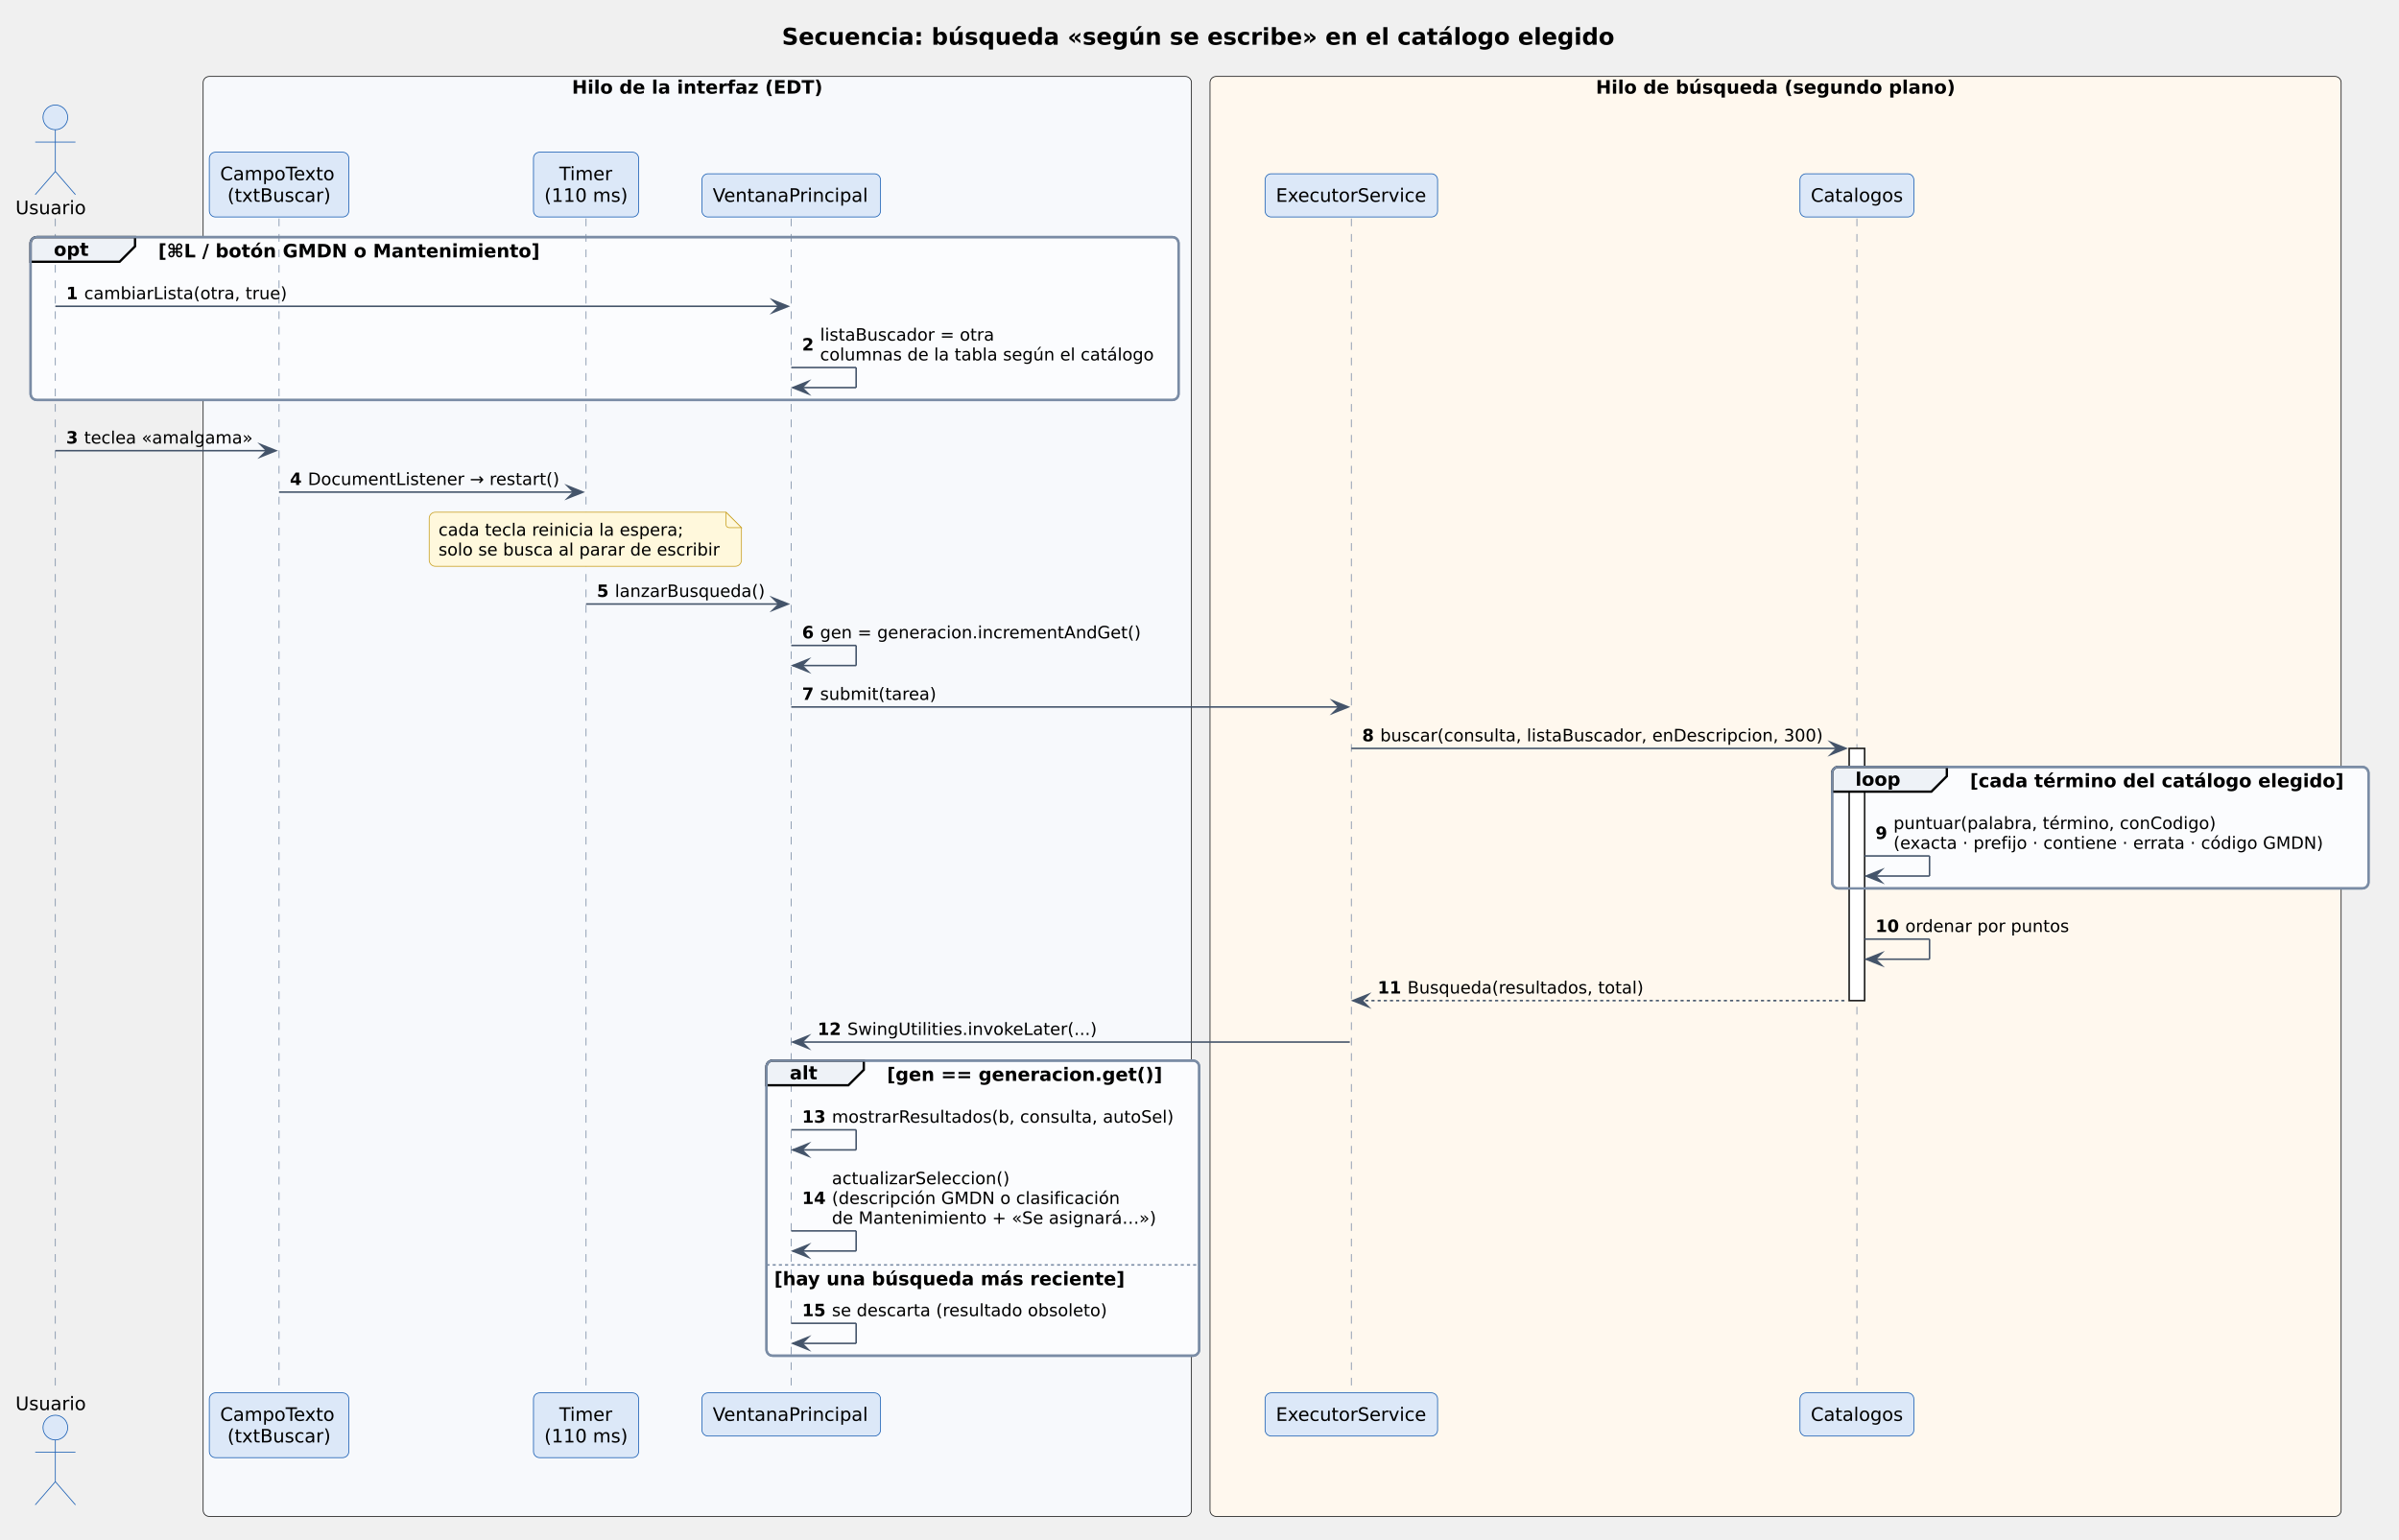
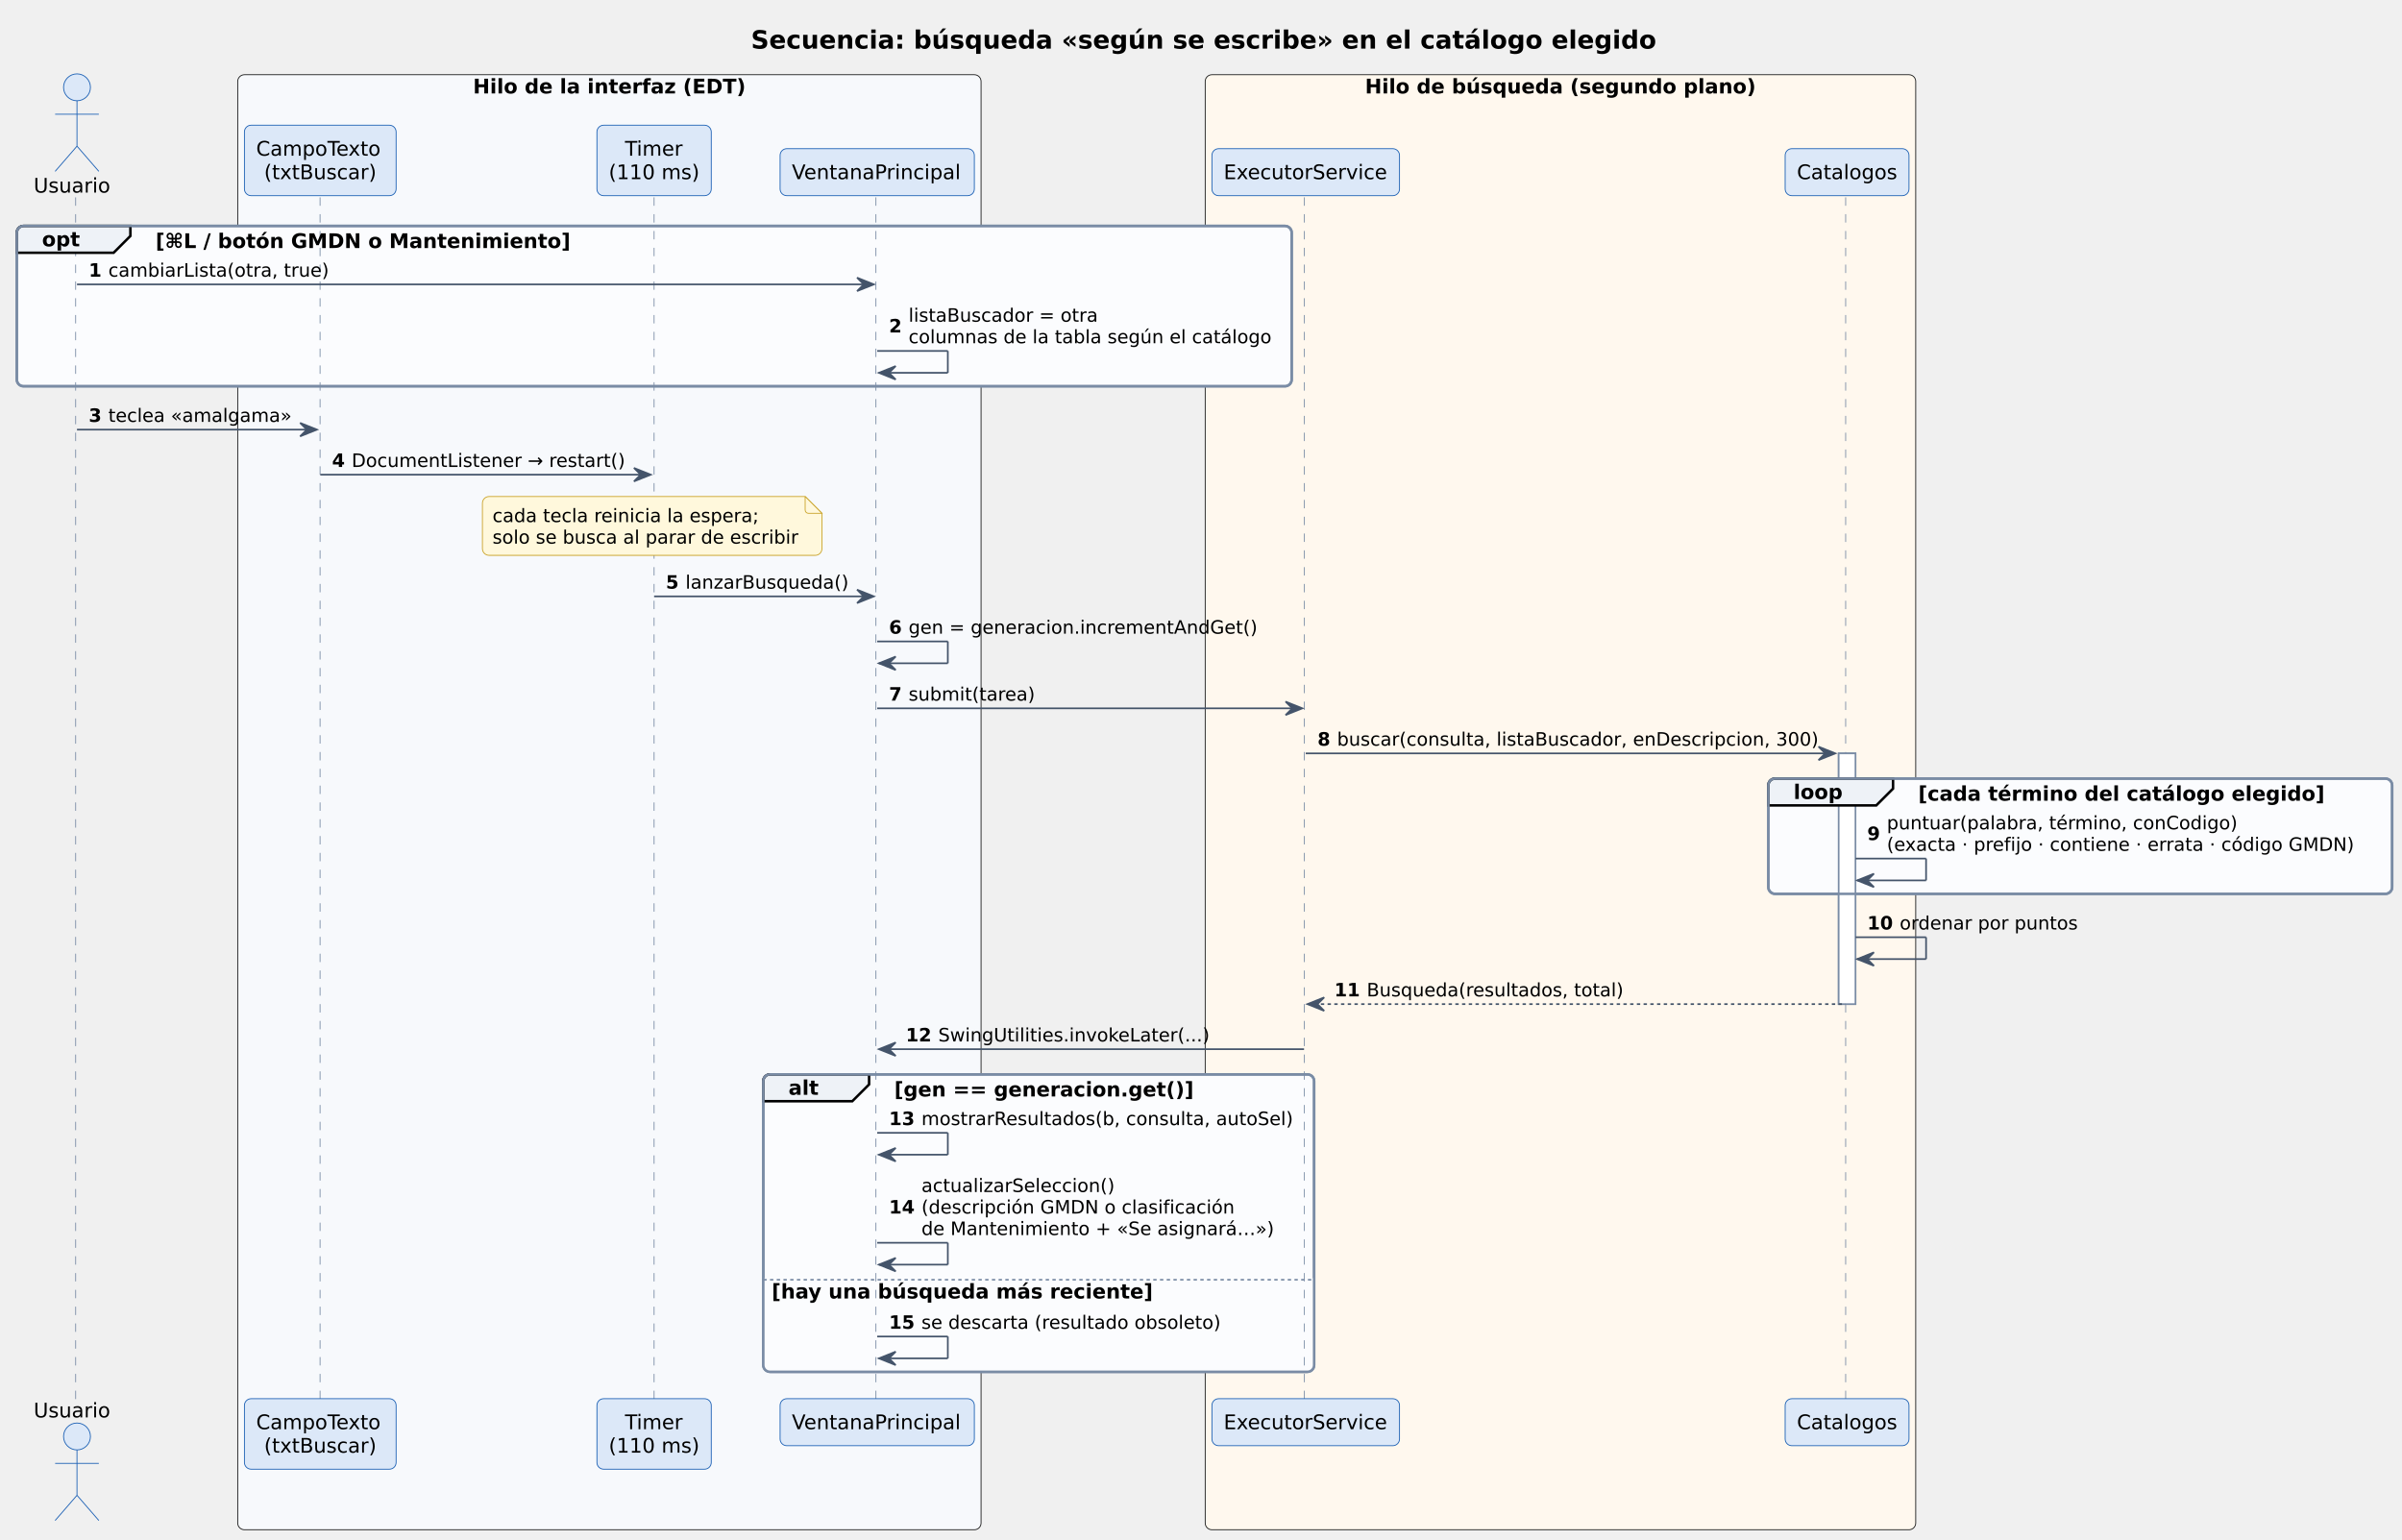
- <svg xmlns="http://www.w3.org/2000/svg" version="1.1" data-diagram-type="SEQUENCE" style="width:1552px;height:996px;background:#FFFFFF;" width="1552px" height="996px" viewBox="0 0 1552 996" zoomAndPan="magnify" preserveAspectRatio="none" contentStyleType="text/css">
+ <svg xmlns="http://www.w3.org/2000/svg" contentStyleType="text/css" data-diagram-type="SEQUENCE" height="916px" preserveAspectRatio="none" style="width:1429px;height:916px;background:#FFFFFF;" version="1.1" viewBox="0 0 1429 916" width="1429px" zoomAndPan="magnify">
  <defs />
-   <g font-family="sans-serif" lengthAdjust="spacing">
-     <g class="title" data-source-line="2">
-       <text x="505.824" y="28.923" fill="#000" font-size="15" textLength="538.616" font-weight="700" font-family="'DejaVu Sans'">Secuencia: búsqueda «según se escribe» en el catálogo elegido</text>
-     </g>
-     <rect x="131.416" y="49.461" width="639.384" height="931.68" fill="#F7F9FC" style="stroke:#181818;stroke-width:0.5;" rx="4" ry="4" />
-     <text x="369.994" y="60.6" fill="#000" font-size="12" textLength="162.229" font-weight="700" font-family="'DejaVu Sans'">Hilo de la interfaz (EDT)</text>
-     <rect x="782.8" y="49.461" width="731.765" height="931.68" fill="#FFF8EE" style="stroke:#181818;stroke-width:0.5;" rx="4" ry="4" />
-     <text x="1032.415" y="60.6" fill="#000" font-size="12" textLength="232.535" font-weight="700" font-family="'DejaVu Sans'">Hilo de búsqueda (segundo plano)</text>
-     <rect x="19.802" y="153.398" width="742.64" height="105.383" fill="#FBFCFE" style="stroke:#FBFCFE;stroke-width:1;" rx="4" ry="4" />
-     <rect x="19.802" y="153.398" width="742.64" height="105.383" fill="none" style="stroke:#7A8CA5;stroke-width:1.5;" rx="4" ry="4" />
-     <rect x="1185.291" y="496.219" width="346.973" height="78.578" fill="#FBFCFE" style="stroke:#FBFCFE;stroke-width:1;" rx="4" ry="4" />
-     <rect x="1185.291" y="496.219" width="346.973" height="78.578" fill="none" style="stroke:#7A8CA5;stroke-width:1.5;" rx="4" ry="4" />
-     <rect x="495.875" y="686.211" width="279.924" height="190.961" fill="#FBFCFE" style="stroke:#FBFCFE;stroke-width:1;" rx="4" ry="4" />
-     <rect x="495.875" y="686.211" width="279.924" height="190.961" fill="none" style="stroke:#7A8CA5;stroke-width:1.5;" rx="4" ry="4" />
-     <g>
-       <rect x="32.302" y="141.398" width="8" height="759.773" fill="#000" fill-opacity="0" />
-       <line x1="35.802" y1="141.398" x2="35.802" y2="901.172" style="stroke:#7A8CA5;stroke-width:0.5;stroke-dasharray:5,5;" />
-     </g>
-     <g>
-       <rect x="177.037" y="141.398" width="8" height="759.773" fill="#000" fill-opacity="0" />
-       <line x1="180.537" y1="141.398" x2="180.537" y2="901.172" style="stroke:#7A8CA5;stroke-width:0.5;stroke-dasharray:5,5;" />
-     </g>
-     <g>
-       <rect x="375.639" y="141.398" width="8" height="759.773" fill="#000" fill-opacity="0" />
-       <line x1="379.139" y1="141.398" x2="379.139" y2="901.172" style="stroke:#7A8CA5;stroke-width:0.5;stroke-dasharray:5,5;" />
-     </g>
-     <g>
-       <rect x="508.375" y="141.398" width="8" height="759.773" fill="#000" fill-opacity="0" />
-       <line x1="511.875" y1="141.398" x2="511.875" y2="901.172" style="stroke:#7A8CA5;stroke-width:0.5;stroke-dasharray:5,5;" />
-     </g>
-     <g>
-       <rect x="870.729" y="141.398" width="8" height="759.773" fill="#000" fill-opacity="0" />
-       <line x1="874.229" y1="141.398" x2="874.229" y2="901.172" style="stroke:#7A8CA5;stroke-width:0.5;stroke-dasharray:5,5;" />
-     </g>
-     <g>
-       <rect x="1197.791" y="141.398" width="8" height="759.773" fill="#000" fill-opacity="0" />
-       <line x1="1201.291" y1="141.398" x2="1201.291" y2="901.172" style="stroke:#7A8CA5;stroke-width:0.5;stroke-dasharray:5,5;" />
-     </g>
-     <g>
-       <rect x="1196.291" y="484.219" width="10" height="163.188" fill="#FFF" style="stroke:#181818;stroke-width:1;" />
-     </g>
-     <text x="10" y="138.568" fill="#000" font-size="12" textLength="45.604" font-family="'DejaVu Sans'">Usuario</text>
-     <ellipse cx="35.802" cy="75.93" rx="8" ry="8" fill="#DCE8F8" style="stroke:#1A5FB4;stroke-width:0.5;" />
-     <path d="M35.802,83.93 L35.802,110.93 M22.802,91.93 L48.802,91.93 M35.802,110.93 L22.802,125.93 M35.802,110.93 L48.802,125.93" style="stroke:#1A5FB4;stroke-width:0.5;" fill="none" />
-     <rect x="135.416" y="98.461" width="90.242" height="41.938" fill="#DCE8F8" style="stroke:#1A5FB4;stroke-width:0.5;" rx="4" ry="4" />
-     <text x="142.416" y="116.6" fill="#000" font-size="12" textLength="76.242" font-family="'DejaVu Sans'">CampoTexto</text>
-     <text x="147.112" y="130.568" fill="#000" font-size="12" textLength="66.85" font-family="'DejaVu Sans'">(txtBuscar)</text>
-     <rect x="345.127" y="98.461" width="68.023" height="41.938" fill="#DCE8F8" style="stroke:#1A5FB4;stroke-width:0.5;" rx="4" ry="4" />
-     <text x="361.804" y="116.6" fill="#000" font-size="12" textLength="34.67" font-family="'DejaVu Sans'">Timer</text>
-     <text x="352.127" y="130.568" fill="#000" font-size="12" textLength="54.023" font-family="'DejaVu Sans'">(110 ms)</text>
-     <rect x="454.095" y="112.43" width="115.561" height="27.969" fill="#DCE8F8" style="stroke:#1A5FB4;stroke-width:0.5;" rx="4" ry="4" />
-     <text x="461.095" y="130.568" fill="#000" font-size="12" textLength="101.561" font-family="'DejaVu Sans'">VentanaPrincipal</text>
-     <rect x="818.429" y="112.43" width="111.6" height="27.969" fill="#DCE8F8" style="stroke:#1A5FB4;stroke-width:0.5;" rx="4" ry="4" />
-     <text x="825.429" y="130.568" fill="#000" font-size="12" textLength="97.6" font-family="'DejaVu Sans'">ExecutorService</text>
-     <rect x="1164.452" y="112.43" width="73.678" height="27.969" fill="#DCE8F8" style="stroke:#1A5FB4;stroke-width:0.5;" rx="4" ry="4" />
-     <text x="1171.452" y="130.568" fill="#000" font-size="12" textLength="59.678" font-family="'DejaVu Sans'">Catalogos</text>
-     <text x="10" y="912.311" fill="#000" font-size="12" textLength="45.604" font-family="'DejaVu Sans'">Usuario</text>
-     <ellipse cx="35.802" cy="923.641" rx="8" ry="8" fill="#DCE8F8" style="stroke:#1A5FB4;stroke-width:0.5;" />
-     <path d="M35.802,931.641 L35.802,958.641 M22.802,939.641 L48.802,939.641 M35.802,958.641 L22.802,973.641 M35.802,958.641 L48.802,973.641" style="stroke:#1A5FB4;stroke-width:0.5;" fill="none" />
-     <rect x="135.416" y="901.172" width="90.242" height="41.938" fill="#DCE8F8" style="stroke:#1A5FB4;stroke-width:0.5;" rx="4" ry="4" />
-     <text x="142.416" y="919.311" fill="#000" font-size="12" textLength="76.242" font-family="'DejaVu Sans'">CampoTexto</text>
-     <text x="147.112" y="933.279" fill="#000" font-size="12" textLength="66.85" font-family="'DejaVu Sans'">(txtBuscar)</text>
-     <rect x="345.127" y="901.172" width="68.023" height="41.938" fill="#DCE8F8" style="stroke:#1A5FB4;stroke-width:0.5;" rx="4" ry="4" />
-     <text x="361.804" y="919.311" fill="#000" font-size="12" textLength="34.67" font-family="'DejaVu Sans'">Timer</text>
-     <text x="352.127" y="933.279" fill="#000" font-size="12" textLength="54.023" font-family="'DejaVu Sans'">(110 ms)</text>
-     <rect x="454.095" y="901.172" width="115.561" height="27.969" fill="#DCE8F8" style="stroke:#1A5FB4;stroke-width:0.5;" rx="4" ry="4" />
-     <text x="461.095" y="919.311" fill="#000" font-size="12" textLength="101.561" font-family="'DejaVu Sans'">VentanaPrincipal</text>
-     <rect x="818.429" y="901.172" width="111.6" height="27.969" fill="#DCE8F8" style="stroke:#1A5FB4;stroke-width:0.5;" rx="4" ry="4" />
-     <text x="825.429" y="919.311" fill="#000" font-size="12" textLength="97.6" font-family="'DejaVu Sans'">ExecutorService</text>
-     <rect x="1164.452" y="901.172" width="73.678" height="27.969" fill="#DCE8F8" style="stroke:#1A5FB4;stroke-width:0.5;" rx="4" ry="4" />
-     <text x="1171.452" y="919.311" fill="#000" font-size="12" textLength="59.678" font-family="'DejaVu Sans'">Catalogos</text>
-     <path d="M23.802,153.398 L87.372,153.398 L87.372,159.367 L77.372,169.367 L19.802,169.367 L19.802,157.398 A4,4 0 0 1 23.802,153.398" style="stroke:#000;stroke-width:1.5;" fill="#EEF2F7" />
-     <rect x="19.802" y="153.398" width="742.64" height="105.383" fill="none" style="stroke:#7A8CA5;stroke-width:1.5;" rx="4" ry="4" />
-     <text x="34.802" y="165.537" fill="#000" font-size="12" textLength="22.57" font-weight="700" font-family="'DejaVu Sans'">opt</text>
-     <text x="102.372" y="166.537" fill="#000" font-size="12" textLength="246.809" font-weight="700" font-family="'DejaVu Sans'">[⌘L / botón GMDN o Mantenimiento]</text>
-     <polygon points="499.875,194.172,509.875,198.172,499.875,202.172,503.875,198.172" fill="#44546A" style="stroke:#44546A;stroke-width:1;stroke-linejoin:miter;stroke-miterlimit:10;" />
-     <line x1="35.802" y1="198.172" x2="505.875" y2="198.172" style="stroke:#44546A;stroke-width:1;" />
-     <text x="42.802" y="193.578" fill="#000" font-size="11" font-weight="700" font-family="'DejaVu Sans'">1</text>
-     <text x="54.456" y="193.578" fill="#000" font-size="11" textLength="131.232" font-family="'DejaVu Sans'">cambiarLista(otra, true)</text>
-     <line x1="511.875" y1="237.781" x2="553.875" y2="237.781" style="stroke:#44546A;stroke-width:1;" />
-     <line x1="553.875" y1="237.781" x2="553.875" y2="250.781" style="stroke:#44546A;stroke-width:1;" />
-     <line x1="512.875" y1="250.781" x2="553.875" y2="250.781" style="stroke:#44546A;stroke-width:1;" />
-     <polygon points="522.875,246.781,512.875,250.781,522.875,254.781,518.875,250.781" fill="#44546A" style="stroke:#44546A;stroke-width:1;stroke-linejoin:miter;stroke-miterlimit:10;" />
-     <text x="518.875" y="226.785" fill="#000" font-size="11" font-weight="700" font-family="'DejaVu Sans'">2</text>
-     <text x="530.529" y="220.382" fill="#000" font-size="11" textLength="112.686" font-family="'DejaVu Sans'">listaBuscador = otra</text>
-     <text x="530.529" y="233.187" fill="#000" font-size="11" textLength="215.913" font-family="'DejaVu Sans'">columnas de la tabla según el catálogo</text>
-     <polygon points="168.537,287.586,178.537,291.586,168.537,295.586,172.537,291.586" fill="#44546A" style="stroke:#44546A;stroke-width:1;stroke-linejoin:miter;stroke-miterlimit:10;" />
-     <line x1="35.802" y1="291.586" x2="174.537" y2="291.586" style="stroke:#44546A;stroke-width:1;" />
-     <text x="42.802" y="286.992" fill="#000" font-size="11" font-weight="700" font-family="'DejaVu Sans'">3</text>
-     <text x="54.456" y="286.992" fill="#000" font-size="11" textLength="109.082" font-family="'DejaVu Sans'">teclea «amalgama»</text>
-     <polygon points="367.139,314.391,377.139,318.391,367.139,322.391,371.139,318.391" fill="#44546A" style="stroke:#44546A;stroke-width:1;stroke-linejoin:miter;stroke-miterlimit:10;" />
-     <line x1="180.537" y1="318.391" x2="373.139" y2="318.391" style="stroke:#44546A;stroke-width:1;" />
-     <text x="187.537" y="313.796" fill="#000" font-size="11" font-weight="700" font-family="'DejaVu Sans'">4</text>
-     <text x="199.191" y="313.796" fill="#000" font-size="11" textLength="162.948" font-family="'DejaVu Sans'">DocumentListener → restart()</text>
-     <path d="M277.669,335.391 L277.669,362.391 A4,4 0 0 0 281.669,366.391 L475.669,366.391 A4,4 0 0 0 479.669,362.391 L479.669,341.391 L469.669,331.391 L281.669,331.391 A4,4 0 0 0 277.669,335.391" style="stroke:#C9A227;stroke-width:0.5;" fill="#FFF8DC" />
-     <path d="M469.669,331.391 L469.669,339.391 A2,2 0 0 0 471.669,341.391 L479.669,341.391 L469.669,331.391" style="stroke:#C9A227;stroke-width:0.5;" fill="#FFF8DC" />
-     <text x="283.669" y="346.601" fill="#000" font-size="11" textLength="158.657" font-family="'DejaVu Sans'">cada tecla reinicia la espera;</text>
-     <text x="283.669" y="359.406" fill="#000" font-size="11" textLength="181.94" font-family="'DejaVu Sans'">solo se busca al parar de escribir</text>
-     <polygon points="499.875,386.805,509.875,390.805,499.875,394.805,503.875,390.805" fill="#44546A" style="stroke:#44546A;stroke-width:1;stroke-linejoin:miter;stroke-miterlimit:10;" />
-     <line x1="379.139" y1="390.805" x2="505.875" y2="390.805" style="stroke:#44546A;stroke-width:1;" />
-     <text x="386.139" y="386.21" fill="#000" font-size="11" font-weight="700" font-family="'DejaVu Sans'">5</text>
-     <text x="397.793" y="386.21" fill="#000" font-size="11" textLength="97.083" font-family="'DejaVu Sans'">lanzarBusqueda()</text>
-     <line x1="511.875" y1="417.609" x2="553.875" y2="417.609" style="stroke:#44546A;stroke-width:1;" />
-     <line x1="553.875" y1="417.609" x2="553.875" y2="430.609" style="stroke:#44546A;stroke-width:1;" />
-     <line x1="512.875" y1="430.609" x2="553.875" y2="430.609" style="stroke:#44546A;stroke-width:1;" />
-     <polygon points="522.875,426.609,512.875,430.609,522.875,434.609,518.875,430.609" fill="#44546A" style="stroke:#44546A;stroke-width:1;stroke-linejoin:miter;stroke-miterlimit:10;" />
-     <text x="518.875" y="413.015" fill="#000" font-size="11" font-weight="700" font-family="'DejaVu Sans'">6</text>
-     <text x="530.529" y="413.015" fill="#000" font-size="11" textLength="207.786" font-family="'DejaVu Sans'">gen = generacion.incrementAndGet()</text>
-     <polygon points="862.229,453.414,872.229,457.414,862.229,461.414,866.229,457.414" fill="#44546A" style="stroke:#44546A;stroke-width:1;stroke-linejoin:miter;stroke-miterlimit:10;" />
-     <line x1="511.875" y1="457.414" x2="868.229" y2="457.414" style="stroke:#44546A;stroke-width:1;" />
-     <text x="518.875" y="452.82" fill="#000" font-size="11" font-weight="700" font-family="'DejaVu Sans'">7</text>
-     <text x="530.529" y="452.82" fill="#000" font-size="11" textLength="75.437" font-family="'DejaVu Sans'">submit(tarea)</text>
-     <polygon points="1184.291,480.219,1194.291,484.219,1184.291,488.219,1188.291,484.219" fill="#44546A" style="stroke:#44546A;stroke-width:1;stroke-linejoin:miter;stroke-miterlimit:10;" />
-     <line x1="874.229" y1="484.219" x2="1190.291" y2="484.219" style="stroke:#44546A;stroke-width:1;" />
-     <text x="881.229" y="479.625" fill="#000" font-size="11" font-weight="700" font-family="'DejaVu Sans'">8</text>
-     <text x="892.882" y="479.625" fill="#000" font-size="11" textLength="286.408" font-family="'DejaVu Sans'">buscar(consulta, listaBuscador, enDescripcion, 300)</text>
-     <path d="M1189.291,496.219 L1259.482,496.219 L1259.482,502.188 L1249.482,512.188 L1185.291,512.188 L1185.291,500.219 A4,4 0 0 1 1189.291,496.219" style="stroke:#000;stroke-width:1.5;" fill="#EEF2F7" />
-     <rect x="1185.291" y="496.219" width="346.973" height="78.578" fill="none" style="stroke:#7A8CA5;stroke-width:1.5;" rx="4" ry="4" />
-     <text x="1200.291" y="508.357" fill="#000" font-size="12" textLength="29.191" font-weight="700" font-family="'DejaVu Sans'">loop</text>
-     <text x="1274.482" y="509.357" fill="#000" font-size="12" textLength="241.781" font-weight="700" font-family="'DejaVu Sans'">[cada término del catálogo elegido]</text>
-     <line x1="1206.291" y1="553.797" x2="1248.291" y2="553.797" style="stroke:#44546A;stroke-width:1;" />
-     <line x1="1248.291" y1="553.797" x2="1248.291" y2="566.797" style="stroke:#44546A;stroke-width:1;" />
-     <line x1="1207.291" y1="566.797" x2="1248.291" y2="566.797" style="stroke:#44546A;stroke-width:1;" />
-     <polygon points="1217.291,562.797,1207.291,566.797,1217.291,570.797,1213.291,566.797" fill="#44546A" style="stroke:#44546A;stroke-width:1;stroke-linejoin:miter;stroke-miterlimit:10;" />
-     <text x="1213.291" y="542.8" fill="#000" font-size="11" font-weight="700" font-family="'DejaVu Sans'">9</text>
-     <text x="1224.944" y="536.398" fill="#000" font-size="11" textLength="208.796" font-family="'DejaVu Sans'">puntuar(palabra, término, conCodigo)</text>
-     <text x="1224.944" y="549.203" fill="#000" font-size="11" textLength="278.62" font-family="'DejaVu Sans'">(exacta · prefijo · contiene · errata · código GMDN)</text>
-     <line x1="1206.291" y1="607.602" x2="1248.291" y2="607.602" style="stroke:#44546A;stroke-width:1;" />
-     <line x1="1248.291" y1="607.602" x2="1248.291" y2="620.602" style="stroke:#44546A;stroke-width:1;" />
-     <line x1="1207.291" y1="620.602" x2="1248.291" y2="620.602" style="stroke:#44546A;stroke-width:1;" />
-     <polygon points="1217.291,616.602,1207.291,620.602,1217.291,624.602,1213.291,620.602" fill="#44546A" style="stroke:#44546A;stroke-width:1;stroke-linejoin:miter;stroke-miterlimit:10;" />
-     <text x="1213.291" y="603.007" fill="#000" font-size="11" textLength="15.308" font-weight="700" font-family="'DejaVu Sans'">10</text>
-     <text x="1232.598" y="603.007" fill="#000" font-size="11" textLength="106.165" font-family="'DejaVu Sans'">ordenar por puntos</text>
-     <polygon points="885.229,643.406,875.229,647.406,885.229,651.406,881.229,647.406" fill="#44546A" style="stroke:#44546A;stroke-width:1;stroke-linejoin:miter;stroke-miterlimit:10;" />
-     <line x1="879.229" y1="647.406" x2="1195.291" y2="647.406" style="stroke:#44546A;stroke-width:1;stroke-dasharray:2,2;" />
-     <text x="891.229" y="642.812" fill="#000" font-size="11" textLength="15.308" font-weight="700" font-family="'DejaVu Sans'">11</text>
-     <text x="910.536" y="642.812" fill="#000" font-size="11" textLength="152.969" font-family="'DejaVu Sans'">Busqueda(resultados, total)</text>
-     <polygon points="522.875,670.211,512.875,674.211,522.875,678.211,518.875,674.211" fill="#44546A" style="stroke:#44546A;stroke-width:1;stroke-linejoin:miter;stroke-miterlimit:10;" />
-     <line x1="516.875" y1="674.211" x2="873.229" y2="674.211" style="stroke:#44546A;stroke-width:1;" />
-     <text x="528.875" y="669.617" fill="#000" font-size="11" textLength="15.308" font-weight="700" font-family="'DejaVu Sans'">12</text>
-     <text x="548.183" y="669.617" fill="#000" font-size="11" textLength="161.836" font-family="'DejaVu Sans'">SwingUtilities.invokeLater(...)</text>
-     <path d="M499.875,686.211 L558.823,686.211 L558.823,692.18 L548.823,702.18 L495.875,702.18 L495.875,690.211 A4,4 0 0 1 499.875,686.211" style="stroke:#000;stroke-width:1.5;" fill="#EEF2F7" />
-     <rect x="495.875" y="686.211" width="279.924" height="190.961" fill="none" style="stroke:#7A8CA5;stroke-width:1.5;" rx="4" ry="4" />
-     <text x="510.875" y="698.35" fill="#000" font-size="12" textLength="17.947" font-weight="700" font-family="'DejaVu Sans'">alt</text>
-     <text x="573.823" y="699.35" fill="#000" font-size="12" textLength="178.137" font-weight="700" font-family="'DejaVu Sans'">[gen == generacion.get()]</text>
-     <line x1="511.875" y1="730.984" x2="553.875" y2="730.984" style="stroke:#44546A;stroke-width:1;" />
-     <line x1="553.875" y1="730.984" x2="553.875" y2="743.984" style="stroke:#44546A;stroke-width:1;" />
-     <line x1="512.875" y1="743.984" x2="553.875" y2="743.984" style="stroke:#44546A;stroke-width:1;" />
-     <polygon points="522.875,739.984,512.875,743.984,522.875,747.984,518.875,743.984" fill="#44546A" style="stroke:#44546A;stroke-width:1;stroke-linejoin:miter;stroke-miterlimit:10;" />
-     <text x="518.875" y="726.39" fill="#000" font-size="11" textLength="15.308" font-weight="700" font-family="'DejaVu Sans'">13</text>
-     <text x="538.183" y="726.39" fill="#000" font-size="11" textLength="221.617" font-family="'DejaVu Sans'">mostrarResultados(b, consulta, autoSel)</text>
-     <line x1="511.875" y1="796.398" x2="553.875" y2="796.398" style="stroke:#44546A;stroke-width:1;" />
-     <line x1="553.875" y1="796.398" x2="553.875" y2="809.398" style="stroke:#44546A;stroke-width:1;" />
-     <line x1="512.875" y1="809.398" x2="553.875" y2="809.398" style="stroke:#44546A;stroke-width:1;" />
-     <polygon points="522.875,805.398,512.875,809.398,522.875,813.398,518.875,809.398" fill="#44546A" style="stroke:#44546A;stroke-width:1;stroke-linejoin:miter;stroke-miterlimit:10;" />
-     <text x="518.875" y="779" fill="#000" font-size="11" textLength="15.308" font-weight="700" font-family="'DejaVu Sans'">14</text>
-     <text x="538.183" y="766.195" fill="#000" font-size="11" textLength="114.974" font-family="'DejaVu Sans'">actualizarSeleccion()</text>
-     <text x="538.183" y="779" fill="#000" font-size="11" textLength="186.275" font-family="'DejaVu Sans'">(descripción GMDN o clasificación</text>
-     <text x="538.183" y="791.804" fill="#000" font-size="11" textLength="209.806" font-family="'DejaVu Sans'">de Mantenimiento + «Se asignará…»)</text>
-     <line x1="495.875" y1="818.398" x2="775.8" y2="818.398" style="stroke:#7A8CA5;stroke-width:1;stroke-dasharray:2,2;" />
-     <text x="500.875" y="831.537" fill="#000" font-size="12" textLength="227.145" font-weight="700" font-family="'DejaVu Sans'">[hay una búsqueda más reciente]</text>
-     <line x1="511.875" y1="856.172" x2="553.875" y2="856.172" style="stroke:#44546A;stroke-width:1;" />
-     <line x1="553.875" y1="856.172" x2="553.875" y2="869.172" style="stroke:#44546A;stroke-width:1;" />
-     <line x1="512.875" y1="869.172" x2="553.875" y2="869.172" style="stroke:#44546A;stroke-width:1;" />
-     <polygon points="522.875,865.172,512.875,869.172,522.875,873.172,518.875,869.172" fill="#44546A" style="stroke:#44546A;stroke-width:1;stroke-linejoin:miter;stroke-miterlimit:10;" />
-     <text x="518.875" y="851.578" fill="#000" font-size="11" textLength="15.308" font-weight="700" font-family="'DejaVu Sans'">15</text>
-     <text x="538.183" y="851.578" fill="#000" font-size="11" textLength="178.272" font-family="'DejaVu Sans'">se descarta (resultado obsoleto)</text>
+   <g>
+     <text fill="#000000" font-family="DejaVu Sans" font-size="15" font-weight="bold" lengthAdjust="spacing" textLength="538.616" x="446.76" y="28.923">Secuencia: búsqueda «según se escribe» en el catálogo elegido</text>
+     <rect fill="#F7F9FC" height="865.711" rx="4" ry="4" style="stroke:#181818;stroke-width:0.5;" width="442.24" x="141.416" y="44.461" />
+     <text fill="#000000" font-family="DejaVu Sans" font-size="12" font-weight="bold" lengthAdjust="spacing" textLength="162.228" x="281.422" y="55.6">Hilo de la interfaz (EDT)</text>
+     <rect fill="#FFF8EE" height="865.711" rx="4" ry="4" style="stroke:#181818;stroke-width:0.5;" width="422.701" x="717" y="44.461" />
+     <text fill="#000000" font-family="DejaVu Sans" font-size="12" font-weight="bold" lengthAdjust="spacing" textLength="232.535" x="812.083" y="55.6">Hilo de búsqueda (segundo plano)</text>
+     <g>
+       <rect fill="#FFFFFF" height="149.188" style="stroke:#7A8CA5;stroke-width:1;" width="10" x="1093.862" y="448.25" />
+     </g>
+     <rect fill="#FBFCFE" height="95.383" rx="4" ry="4" style="stroke:#7A8CA5;stroke-width:1.5;" width="758.442" x="10" y="134.43" />
+     <rect fill="#FBFCFE" height="68.578" rx="4" ry="4" style="stroke:#7A8CA5;stroke-width:1.5;" width="371.113" x="1052.023" y="463.25" />
+     <rect fill="#FBFCFE" height="176.961" rx="4" ry="4" style="stroke:#7A8CA5;stroke-width:1.5;" width="327.705" x="454.095" y="639.242" />
+     <path d="M454.095,760.43 L781.8,760.43 L781.8,812.203 A4,4 0 0 1 777.8,816.203 L458.095,816.203 A4,4 0 0 1 454.095,812.203 L454.095,760.43" fill="#FBFCFE" style="stroke:none;stroke-width:1;" />
+     <g>
+       <rect fill="#000000" fill-opacity="0" height="715.773" width="8" x="41.802" y="117.43" />
+       <line style="stroke:#7A8CA5;stroke-width:0.5;stroke-dasharray:5,5;" x1="45" x2="45" y1="117.43" y2="833.203" />
+     </g>
+     <g>
+       <rect fill="#000000" fill-opacity="0" height="715.773" width="8" x="186.537" y="117.43" />
+       <line style="stroke:#7A8CA5;stroke-width:0.5;stroke-dasharray:5,5;" x1="190.416" x2="190.416" y1="117.43" y2="833.203" />
+     </g>
+     <g>
+       <rect fill="#000000" fill-opacity="0" height="715.773" width="8" x="385.139" y="117.43" />
+       <line style="stroke:#7A8CA5;stroke-width:0.5;stroke-dasharray:5,5;" x1="389.127" x2="389.127" y1="117.43" y2="833.203" />
+     </g>
+     <g>
+       <rect fill="#000000" fill-opacity="0" height="715.773" width="8" x="517.875" y="117.43" />
+       <line style="stroke:#7A8CA5;stroke-width:0.5;stroke-dasharray:5,5;" x1="521.095" x2="521.095" y1="117.43" y2="833.203" />
+     </g>
+     <g>
+       <rect fill="#000000" fill-opacity="0" height="715.773" width="8" x="772.8" y="117.43" />
+       <line style="stroke:#7A8CA5;stroke-width:0.5;stroke-dasharray:5,5;" x1="776" x2="776" y1="117.43" y2="833.203" />
+     </g>
+     <g>
+       <rect fill="#000000" fill-opacity="0" height="715.773" width="8" x="1094.862" y="117.43" />
+       <line style="stroke:#7A8CA5;stroke-width:0.5;stroke-dasharray:5,5;" x1="1098.023" x2="1098.023" y1="117.43" y2="833.203" />
+     </g>
+     <g class="participant participant-head" data-participant="Usuario">
+       <text fill="#000000" font-family="DejaVu Sans" font-size="12" lengthAdjust="spacing" textLength="45.603" x="20" y="114.6">Usuario</text>
+       <ellipse cx="45.802" cy="51.961" fill="#DCE8F8" rx="8" ry="8" style="stroke:#1A5FB4;stroke-width:0.5;" />
+       <path d="M45.802,59.961 L45.802,86.961 M32.802,67.961 L58.802,67.961 M45.802,86.961 L32.802,101.961 M45.802,86.961 L58.802,101.961" fill="none" style="stroke:#1A5FB4;stroke-width:0.5;" />
+     </g>
+     <g class="participant participant-tail" data-participant="Usuario">
+       <text fill="#000000" font-family="DejaVu Sans" font-size="12" lengthAdjust="spacing" textLength="45.603" x="20" y="843.342">Usuario</text>
+       <ellipse cx="45.802" cy="854.672" fill="#DCE8F8" rx="8" ry="8" style="stroke:#1A5FB4;stroke-width:0.5;" />
+       <path d="M45.802,862.672 L45.802,889.672 M32.802,870.672 L58.802,870.672 M45.802,889.672 L32.802,904.672 M45.802,889.672 L58.802,904.672" fill="none" style="stroke:#1A5FB4;stroke-width:0.5;" />
+     </g>
+     <g class="participant participant-head" data-participant="TB">
+       <rect fill="#DCE8F8" height="41.938" rx="4" ry="4" style="stroke:#1A5FB4;stroke-width:0.5;" width="90.242" x="145.416" y="74.492" />
+       <text fill="#000000" font-family="DejaVu Sans" font-size="12" lengthAdjust="spacing" textLength="76.242" x="152.416" y="92.631">CampoTexto</text>
+       <text fill="#000000" font-family="DejaVu Sans" font-size="12" lengthAdjust="spacing" textLength="66.85" x="157.112" y="106.6">(txtBuscar)</text>
+     </g>
+     <g class="participant participant-tail" data-participant="TB">
+       <rect fill="#DCE8F8" height="41.938" rx="4" ry="4" style="stroke:#1A5FB4;stroke-width:0.5;" width="90.242" x="145.416" y="832.203" />
+       <text fill="#000000" font-family="DejaVu Sans" font-size="12" lengthAdjust="spacing" textLength="76.242" x="152.416" y="850.342">CampoTexto</text>
+       <text fill="#000000" font-family="DejaVu Sans" font-size="12" lengthAdjust="spacing" textLength="66.85" x="157.112" y="864.311">(txtBuscar)</text>
+     </g>
+     <g class="participant participant-head" data-participant="TI">
+       <rect fill="#DCE8F8" height="41.938" rx="4" ry="4" style="stroke:#1A5FB4;stroke-width:0.5;" width="68.023" x="355.127" y="74.492" />
+       <text fill="#000000" font-family="DejaVu Sans" font-size="12" lengthAdjust="spacing" textLength="34.67" x="371.804" y="92.631">Timer</text>
+       <text fill="#000000" font-family="DejaVu Sans" font-size="12" lengthAdjust="spacing" textLength="54.023" x="362.127" y="106.6">(110 ms)</text>
+     </g>
+     <g class="participant participant-tail" data-participant="TI">
+       <rect fill="#DCE8F8" height="41.938" rx="4" ry="4" style="stroke:#1A5FB4;stroke-width:0.5;" width="68.023" x="355.127" y="832.203" />
+       <text fill="#000000" font-family="DejaVu Sans" font-size="12" lengthAdjust="spacing" textLength="34.67" x="371.804" y="850.342">Timer</text>
+       <text fill="#000000" font-family="DejaVu Sans" font-size="12" lengthAdjust="spacing" textLength="54.023" x="362.127" y="864.311">(110 ms)</text>
+     </g>
+     <g class="participant participant-head" data-participant="VP">
+       <rect fill="#DCE8F8" height="27.969" rx="4" ry="4" style="stroke:#1A5FB4;stroke-width:0.5;" width="115.561" x="464.095" y="88.461" />
+       <text fill="#000000" font-family="DejaVu Sans" font-size="12" lengthAdjust="spacing" textLength="101.561" x="471.095" y="106.6">VentanaPrincipal</text>
+     </g>
+     <g class="participant participant-tail" data-participant="VP">
+       <rect fill="#DCE8F8" height="27.969" rx="4" ry="4" style="stroke:#1A5FB4;stroke-width:0.5;" width="115.561" x="464.095" y="832.203" />
+       <text fill="#000000" font-family="DejaVu Sans" font-size="12" lengthAdjust="spacing" textLength="101.561" x="471.095" y="850.342">VentanaPrincipal</text>
+     </g>
+     <g class="participant participant-head" data-participant="EX">
+       <rect fill="#DCE8F8" height="27.969" rx="4" ry="4" style="stroke:#1A5FB4;stroke-width:0.5;" width="111.6" x="721" y="88.461" />
+       <text fill="#000000" font-family="DejaVu Sans" font-size="12" lengthAdjust="spacing" textLength="97.6" x="728" y="106.6">ExecutorService</text>
+     </g>
+     <g class="participant participant-tail" data-participant="EX">
+       <rect fill="#DCE8F8" height="27.969" rx="4" ry="4" style="stroke:#1A5FB4;stroke-width:0.5;" width="111.6" x="721" y="832.203" />
+       <text fill="#000000" font-family="DejaVu Sans" font-size="12" lengthAdjust="spacing" textLength="97.6" x="728" y="850.342">ExecutorService</text>
+     </g>
+     <g class="participant participant-head" data-participant="CA">
+       <rect fill="#DCE8F8" height="27.969" rx="4" ry="4" style="stroke:#1A5FB4;stroke-width:0.5;" width="73.678" x="1062.023" y="88.461" />
+       <text fill="#000000" font-family="DejaVu Sans" font-size="12" lengthAdjust="spacing" textLength="59.678" x="1069.023" y="106.6">Catalogos</text>
+     </g>
+     <g class="participant participant-tail" data-participant="CA">
+       <rect fill="#DCE8F8" height="27.969" rx="4" ry="4" style="stroke:#1A5FB4;stroke-width:0.5;" width="73.678" x="1062.023" y="832.203" />
+       <text fill="#000000" font-family="DejaVu Sans" font-size="12" lengthAdjust="spacing" textLength="59.678" x="1069.023" y="850.342">Catalogos</text>
+     </g>
+     <g>
+       <rect fill="#FFFFFF" height="149.188" style="stroke:#7A8CA5;stroke-width:1;" width="10" x="1093.862" y="448.25" />
+     </g>
+     <path d="M14,134.43 L77.57,134.43 L77.57,140.398 L67.57,150.398 L10,150.398 L10,138.43 A4,4 0 0 1 14,134.43" fill="#EEF2F7" style="stroke:#000000;stroke-width:1.5;" />
+     <rect fill="none" height="95.383" rx="4" ry="4" style="stroke:#7A8CA5;stroke-width:1.5;" width="758.442" x="10" y="134.43" />
+     <text fill="#000000" font-family="DejaVu Sans" font-size="12" font-weight="bold" lengthAdjust="spacing" textLength="22.57" x="25" y="146.568">opt</text>
+     <text fill="#000000" font-family="DejaVu Sans" font-size="12" font-weight="bold" lengthAdjust="spacing" textLength="246.809" x="92.57" y="147.568">[⌘L / botón GMDN o Mantenimiento]</text>
+     <g class="message" data-participant-1="Usuario" data-participant-2="VP">
+       <polygon fill="#44546A" points="509.875,165.203,519.875,169.203,509.875,173.203,513.875,169.203" style="stroke:#44546A;stroke-width:1;" />
+       <line style="stroke:#44546A;stroke-width:1;" x1="45.802" x2="515.875" y1="169.203" y2="169.203" />
+       <text fill="#000000" font-family="DejaVu Sans" font-size="11" font-weight="bold" lengthAdjust="spacing" textLength="7.654" x="52.802" y="164.609">1</text>
+       <text fill="#000000" font-family="DejaVu Sans" font-size="11" lengthAdjust="spacing" textLength="131.232" x="64.456" y="164.609">cambiarLista(otra, true)</text>
+     </g>
+     <g class="message" data-participant-1="VP" data-participant-2="VP">
+       <line style="stroke:#44546A;stroke-width:1;" x1="521.875" x2="563.875" y1="208.812" y2="208.812" />
+       <line style="stroke:#44546A;stroke-width:1;" x1="563.875" x2="563.875" y1="208.812" y2="221.812" />
+       <line style="stroke:#44546A;stroke-width:1;" x1="522.875" x2="563.875" y1="221.812" y2="221.812" />
+       <polygon fill="#44546A" points="532.875,217.812,522.875,221.812,532.875,225.812,528.875,221.812" style="stroke:#44546A;stroke-width:1;" />
+       <text fill="#000000" font-family="DejaVu Sans" font-size="11" font-weight="bold" lengthAdjust="spacing" textLength="7.654" x="528.875" y="197.816">2</text>
+       <text fill="#000000" font-family="DejaVu Sans" font-size="11" lengthAdjust="spacing" textLength="112.686" x="540.529" y="191.414">listaBuscador = otra</text>
+       <text fill="#000000" font-family="DejaVu Sans" font-size="11" lengthAdjust="spacing" textLength="215.913" x="540.529" y="204.218">columnas de la tabla según el catálogo</text>
+     </g>
+     <g class="message" data-participant-1="Usuario" data-participant-2="TB">
+       <polygon fill="#44546A" points="178.537,251.617,188.537,255.617,178.537,259.617,182.537,255.617" style="stroke:#44546A;stroke-width:1;" />
+       <line style="stroke:#44546A;stroke-width:1;" x1="45.802" x2="184.537" y1="255.617" y2="255.617" />
+       <text fill="#000000" font-family="DejaVu Sans" font-size="11" font-weight="bold" lengthAdjust="spacing" textLength="7.654" x="52.802" y="251.023">3</text>
+       <text fill="#000000" font-family="DejaVu Sans" font-size="11" lengthAdjust="spacing" textLength="109.082" x="64.456" y="251.023">teclea «amalgama»</text>
+     </g>
+     <g class="message" data-participant-1="TB" data-participant-2="TI">
+       <polygon fill="#44546A" points="377.139,278.422,387.139,282.422,377.139,286.422,381.139,282.422" style="stroke:#44546A;stroke-width:1;" />
+       <line style="stroke:#44546A;stroke-width:1;" x1="190.537" x2="383.139" y1="282.422" y2="282.422" />
+       <text fill="#000000" font-family="DejaVu Sans" font-size="11" font-weight="bold" lengthAdjust="spacing" textLength="7.654" x="197.537" y="277.828">4</text>
+       <text fill="#000000" font-family="DejaVu Sans" font-size="11" lengthAdjust="spacing" textLength="162.948" x="209.191" y="277.828">DocumentListener → restart()</text>
+     </g>
+     <path d="M287,299.422 L287,326.422 A4,4 0 0 0 291,330.422 L485,330.422 A4,4 0 0 0 489,326.422 L489,305.422 L479,295.422 L291,295.422 A4,4 0 0 0 287,299.422" fill="#FFF8DC" style="stroke:#C9A227;stroke-width:0.5;" />
+     <path d="M479,295.422 L479,303.422 A2,2 0 0 0 481,305.422 L489,305.422 L479,295.422" fill="#FFF8DC" style="stroke:#C9A227;stroke-width:0.5;" />
+     <text fill="#000000" font-family="DejaVu Sans" font-size="11" lengthAdjust="spacing" textLength="158.657" x="293" y="310.632">cada tecla reinicia la espera;</text>
+     <text fill="#000000" font-family="DejaVu Sans" font-size="11" lengthAdjust="spacing" textLength="181.94" x="293" y="323.437">solo se busca al parar de escribir</text>
+     <g class="message" data-participant-1="TI" data-participant-2="VP">
+       <polygon fill="#44546A" points="509.875,350.836,519.875,354.836,509.875,358.836,513.875,354.836" style="stroke:#44546A;stroke-width:1;" />
+       <line style="stroke:#44546A;stroke-width:1;" x1="389.139" x2="515.875" y1="354.836" y2="354.836" />
+       <text fill="#000000" font-family="DejaVu Sans" font-size="11" font-weight="bold" lengthAdjust="spacing" textLength="7.654" x="396.139" y="350.242">5</text>
+       <text fill="#000000" font-family="DejaVu Sans" font-size="11" lengthAdjust="spacing" textLength="97.082" x="407.793" y="350.242">lanzarBusqueda()</text>
+     </g>
+     <g class="message" data-participant-1="VP" data-participant-2="VP">
+       <line style="stroke:#44546A;stroke-width:1;" x1="521.875" x2="563.875" y1="381.641" y2="381.641" />
+       <line style="stroke:#44546A;stroke-width:1;" x1="563.875" x2="563.875" y1="381.641" y2="394.641" />
+       <line style="stroke:#44546A;stroke-width:1;" x1="522.875" x2="563.875" y1="394.641" y2="394.641" />
+       <polygon fill="#44546A" points="532.875,390.641,522.875,394.641,532.875,398.641,528.875,394.641" style="stroke:#44546A;stroke-width:1;" />
+       <text fill="#000000" font-family="DejaVu Sans" font-size="11" font-weight="bold" lengthAdjust="spacing" textLength="7.654" x="528.875" y="377.046">6</text>
+       <text fill="#000000" font-family="DejaVu Sans" font-size="11" lengthAdjust="spacing" textLength="207.786" x="540.529" y="377.046">gen = generacion.incrementAndGet()</text>
+     </g>
+     <g class="message" data-participant-1="VP" data-participant-2="EX">
+       <polygon fill="#44546A" points="764.8,417.445,774.8,421.445,764.8,425.445,768.8,421.445" style="stroke:#44546A;stroke-width:1;" />
+       <line style="stroke:#44546A;stroke-width:1;" x1="521.875" x2="770.8" y1="421.445" y2="421.445" />
+       <text fill="#000000" font-family="DejaVu Sans" font-size="11" font-weight="bold" lengthAdjust="spacing" textLength="7.654" x="528.875" y="416.851">7</text>
+       <text fill="#000000" font-family="DejaVu Sans" font-size="11" lengthAdjust="spacing" textLength="75.437" x="540.529" y="416.851">submit(tarea)</text>
+     </g>
+     <g class="message" data-participant-1="EX" data-participant-2="CA">
+       <polygon fill="#44546A" points="1081.862,444.25,1091.862,448.25,1081.862,452.25,1085.862,448.25" style="stroke:#44546A;stroke-width:1;" />
+       <line style="stroke:#44546A;stroke-width:1;" x1="776.8" x2="1087.862" y1="448.25" y2="448.25" />
+       <text fill="#000000" font-family="DejaVu Sans" font-size="11" font-weight="bold" lengthAdjust="spacing" textLength="7.654" x="783.8" y="443.656">8</text>
+       <text fill="#000000" font-family="DejaVu Sans" font-size="11" lengthAdjust="spacing" textLength="286.408" x="795.454" y="443.656">buscar(consulta, listaBuscador, enDescripcion, 300)</text>
+     </g>
+     <path d="M1056.023,463.25 L1126.214,463.25 L1126.214,469.219 L1116.214,479.219 L1052.023,479.219 L1052.023,467.25 A4,4 0 0 1 1056.023,463.25" fill="#EEF2F7" style="stroke:#000000;stroke-width:1.5;" />
+     <rect fill="none" height="68.578" rx="4" ry="4" style="stroke:#7A8CA5;stroke-width:1.5;" width="371.113" x="1052.023" y="463.25" />
+     <text fill="#000000" font-family="DejaVu Sans" font-size="12" font-weight="bold" lengthAdjust="spacing" textLength="29.191" x="1067.023" y="475.389">loop</text>
+     <text fill="#000000" font-family="DejaVu Sans" font-size="12" font-weight="bold" lengthAdjust="spacing" textLength="241.781" x="1141.214" y="476.389">[cada término del catálogo elegido]</text>
+     <g class="message" data-participant-1="CA" data-participant-2="CA">
+       <line style="stroke:#44546A;stroke-width:1;" x1="1103.862" x2="1145.862" y1="510.828" y2="510.828" />
+       <line style="stroke:#44546A;stroke-width:1;" x1="1145.862" x2="1145.862" y1="510.828" y2="523.828" />
+       <line style="stroke:#44546A;stroke-width:1;" x1="1104.862" x2="1145.862" y1="523.828" y2="523.828" />
+       <polygon fill="#44546A" points="1114.862,519.828,1104.862,523.828,1114.862,527.828,1110.862,523.828" style="stroke:#44546A;stroke-width:1;" />
+       <text fill="#000000" font-family="DejaVu Sans" font-size="11" font-weight="bold" lengthAdjust="spacing" textLength="7.654" x="1110.862" y="499.832">9</text>
+       <text fill="#000000" font-family="DejaVu Sans" font-size="11" lengthAdjust="spacing" textLength="208.796" x="1122.516" y="493.429">puntuar(palabra, término, conCodigo)</text>
+       <text fill="#000000" font-family="DejaVu Sans" font-size="11" lengthAdjust="spacing" textLength="278.62" x="1122.516" y="506.234">(exacta · prefijo · contiene · errata · código GMDN)</text>
+     </g>
+     <g class="message" data-participant-1="CA" data-participant-2="CA">
+       <line style="stroke:#44546A;stroke-width:1;" x1="1103.862" x2="1145.862" y1="557.633" y2="557.633" />
+       <line style="stroke:#44546A;stroke-width:1;" x1="1145.862" x2="1145.862" y1="557.633" y2="570.633" />
+       <line style="stroke:#44546A;stroke-width:1;" x1="1104.862" x2="1145.862" y1="570.633" y2="570.633" />
+       <polygon fill="#44546A" points="1114.862,566.633,1104.862,570.633,1114.862,574.633,1110.862,570.633" style="stroke:#44546A;stroke-width:1;" />
+       <text fill="#000000" font-family="DejaVu Sans" font-size="11" font-weight="bold" lengthAdjust="spacing" textLength="15.308" x="1110.862" y="553.039">10</text>
+       <text fill="#000000" font-family="DejaVu Sans" font-size="11" lengthAdjust="spacing" textLength="106.165" x="1130.169" y="553.039">ordenar por puntos</text>
+     </g>
+     <g class="message" data-participant-1="CA" data-participant-2="EX">
+       <polygon fill="#44546A" points="787.8,593.438,777.8,597.438,787.8,601.438,783.8,597.438" style="stroke:#44546A;stroke-width:1;" />
+       <line style="stroke:#44546A;stroke-width:1;stroke-dasharray:2,2;" x1="781.8" x2="1097.862" y1="597.438" y2="597.438" />
+       <text fill="#000000" font-family="DejaVu Sans" font-size="11" font-weight="bold" lengthAdjust="spacing" textLength="15.308" x="793.8" y="592.843">11</text>
+       <text fill="#000000" font-family="DejaVu Sans" font-size="11" lengthAdjust="spacing" textLength="152.969" x="813.107" y="592.843">Busqueda(resultados, total)</text>
+     </g>
+     <g class="message" data-participant-1="EX" data-participant-2="VP">
+       <polygon fill="#44546A" points="532.875,620.242,522.875,624.242,532.875,628.242,528.875,624.242" style="stroke:#44546A;stroke-width:1;" />
+       <line style="stroke:#44546A;stroke-width:1;" x1="526.875" x2="775.8" y1="624.242" y2="624.242" />
+       <text fill="#000000" font-family="DejaVu Sans" font-size="11" font-weight="bold" lengthAdjust="spacing" textLength="15.308" x="538.875" y="619.648">12</text>
+       <text fill="#000000" font-family="DejaVu Sans" font-size="11" lengthAdjust="spacing" textLength="161.836" x="558.183" y="619.648">SwingUtilities.invokeLater(...)</text>
+     </g>
+     <path d="M458.095,639.242 L517.043,639.242 L517.043,645.211 L507.043,655.211 L454.095,655.211 L454.095,643.242 A4,4 0 0 1 458.095,639.242" fill="#EEF2F7" style="stroke:#000000;stroke-width:1.5;" />
+     <rect fill="none" height="176.961" rx="4" ry="4" style="stroke:#7A8CA5;stroke-width:1.5;" width="327.705" x="454.095" y="639.242" />
+     <text fill="#000000" font-family="DejaVu Sans" font-size="12" font-weight="bold" lengthAdjust="spacing" textLength="17.947" x="469.095" y="651.381">alt</text>
+     <text fill="#000000" font-family="DejaVu Sans" font-size="12" font-weight="bold" lengthAdjust="spacing" textLength="178.137" x="532.043" y="652.381">[gen == generacion.get()]</text>
+     <g class="message" data-participant-1="VP" data-participant-2="VP">
+       <line style="stroke:#44546A;stroke-width:1;" x1="521.875" x2="563.875" y1="674.016" y2="674.016" />
+       <line style="stroke:#44546A;stroke-width:1;" x1="563.875" x2="563.875" y1="674.016" y2="687.016" />
+       <line style="stroke:#44546A;stroke-width:1;" x1="522.875" x2="563.875" y1="687.016" y2="687.016" />
+       <polygon fill="#44546A" points="532.875,683.016,522.875,687.016,532.875,691.016,528.875,687.016" style="stroke:#44546A;stroke-width:1;" />
+       <text fill="#000000" font-family="DejaVu Sans" font-size="11" font-weight="bold" lengthAdjust="spacing" textLength="15.308" x="528.875" y="669.421">13</text>
+       <text fill="#000000" font-family="DejaVu Sans" font-size="11" lengthAdjust="spacing" textLength="221.617" x="548.183" y="669.421">mostrarResultados(b, consulta, autoSel)</text>
+     </g>
+     <g class="message" data-participant-1="VP" data-participant-2="VP">
+       <line style="stroke:#44546A;stroke-width:1;" x1="521.875" x2="563.875" y1="739.43" y2="739.43" />
+       <line style="stroke:#44546A;stroke-width:1;" x1="563.875" x2="563.875" y1="739.43" y2="752.43" />
+       <line style="stroke:#44546A;stroke-width:1;" x1="522.875" x2="563.875" y1="752.43" y2="752.43" />
+       <polygon fill="#44546A" points="532.875,748.43,522.875,752.43,532.875,756.43,528.875,752.43" style="stroke:#44546A;stroke-width:1;" />
+       <text fill="#000000" font-family="DejaVu Sans" font-size="11" font-weight="bold" lengthAdjust="spacing" textLength="15.308" x="528.875" y="722.031">14</text>
+       <text fill="#000000" font-family="DejaVu Sans" font-size="11" lengthAdjust="spacing" textLength="114.974" x="548.183" y="709.226">actualizarSeleccion()</text>
+       <text fill="#000000" font-family="DejaVu Sans" font-size="11" lengthAdjust="spacing" textLength="186.275" x="548.183" y="722.031">(descripción GMDN o clasificación</text>
+       <text fill="#000000" font-family="DejaVu Sans" font-size="11" lengthAdjust="spacing" textLength="209.806" x="548.183" y="734.835">de Mantenimiento + «Se asignará…»)</text>
+     </g>
+     <line style="stroke:#7A8CA5;stroke-width:1;stroke-dasharray:2,2;" x1="454.095" x2="781.8" y1="761.43" y2="761.43" />
+     <text fill="#000000" font-family="DejaVu Sans" font-size="12" font-weight="bold" lengthAdjust="spacing" textLength="227.144" x="459.095" y="772.568">[hay una búsqueda más reciente]</text>
+     <g class="message" data-participant-1="VP" data-participant-2="VP">
+       <line style="stroke:#44546A;stroke-width:1;" x1="521.875" x2="563.875" y1="795.203" y2="795.203" />
+       <line style="stroke:#44546A;stroke-width:1;" x1="563.875" x2="563.875" y1="795.203" y2="808.203" />
+       <line style="stroke:#44546A;stroke-width:1;" x1="522.875" x2="563.875" y1="808.203" y2="808.203" />
+       <polygon fill="#44546A" points="532.875,804.203,522.875,808.203,532.875,812.203,528.875,808.203" style="stroke:#44546A;stroke-width:1;" />
+       <text fill="#000000" font-family="DejaVu Sans" font-size="11" font-weight="bold" lengthAdjust="spacing" textLength="15.308" x="528.875" y="790.609">15</text>
+       <text fill="#000000" font-family="DejaVu Sans" font-size="11" lengthAdjust="spacing" textLength="178.272" x="548.183" y="790.609">se descarta (resultado obsoleto)</text>
+     </g>
  </g>
</svg>
